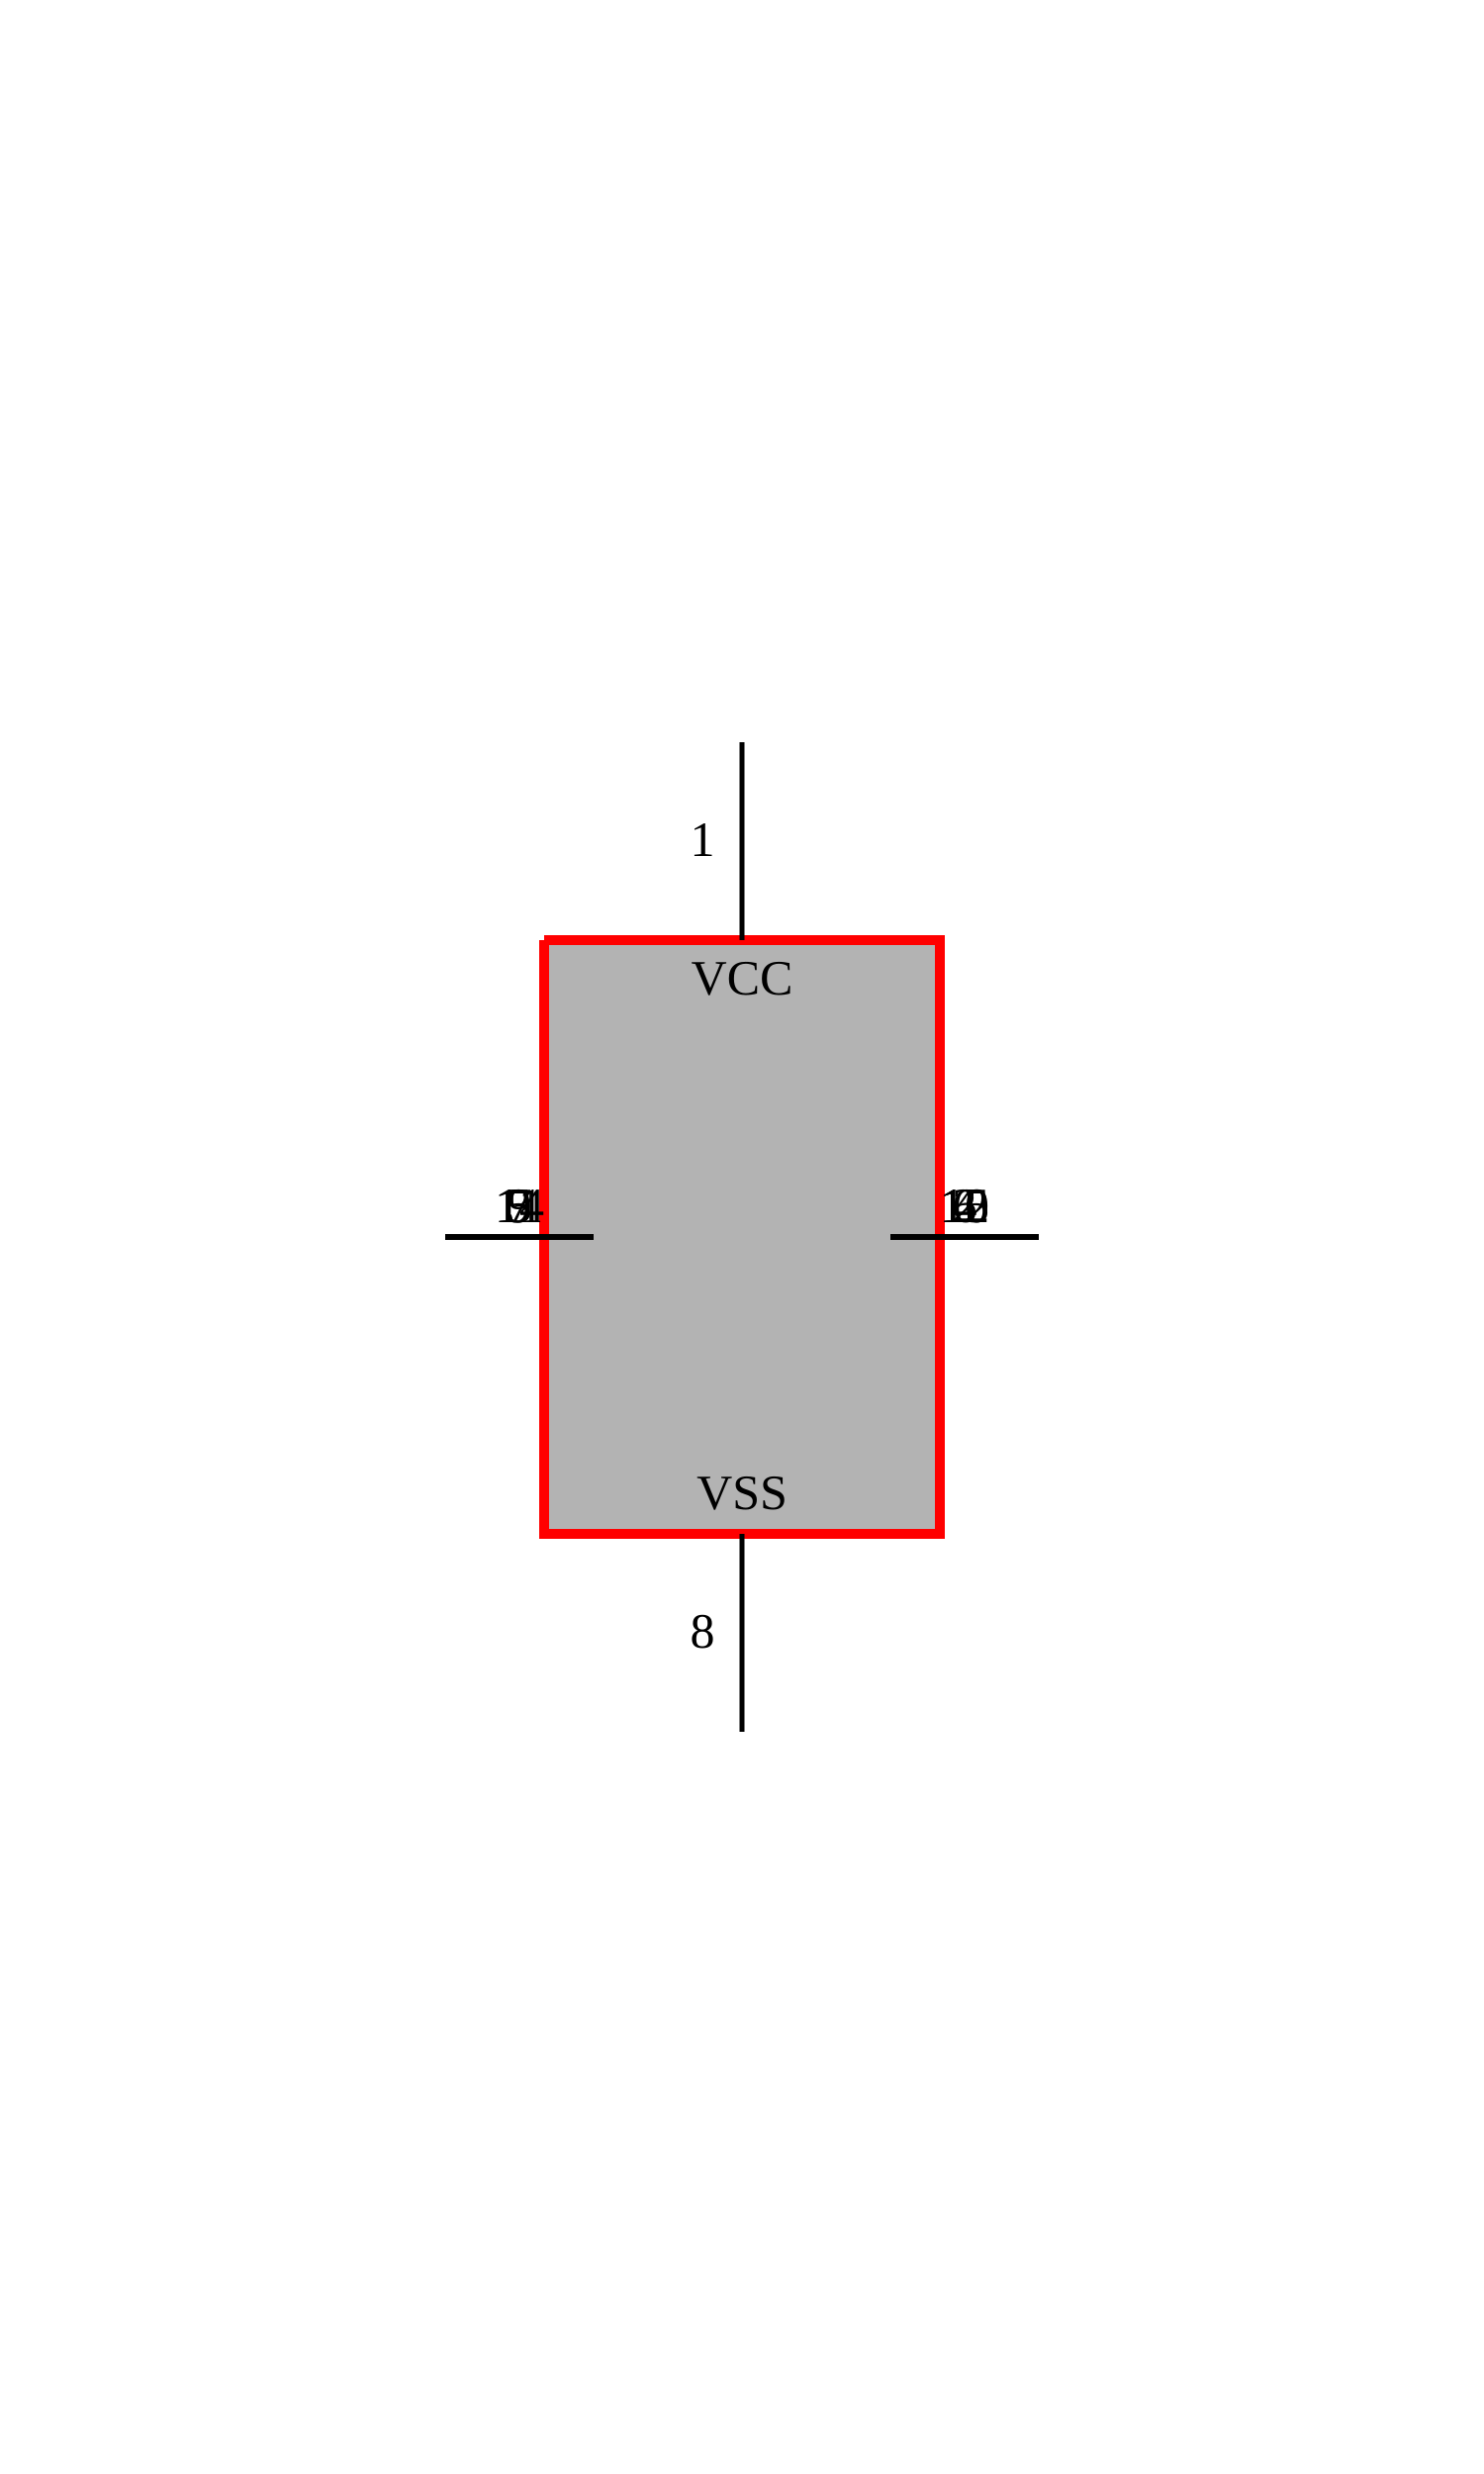
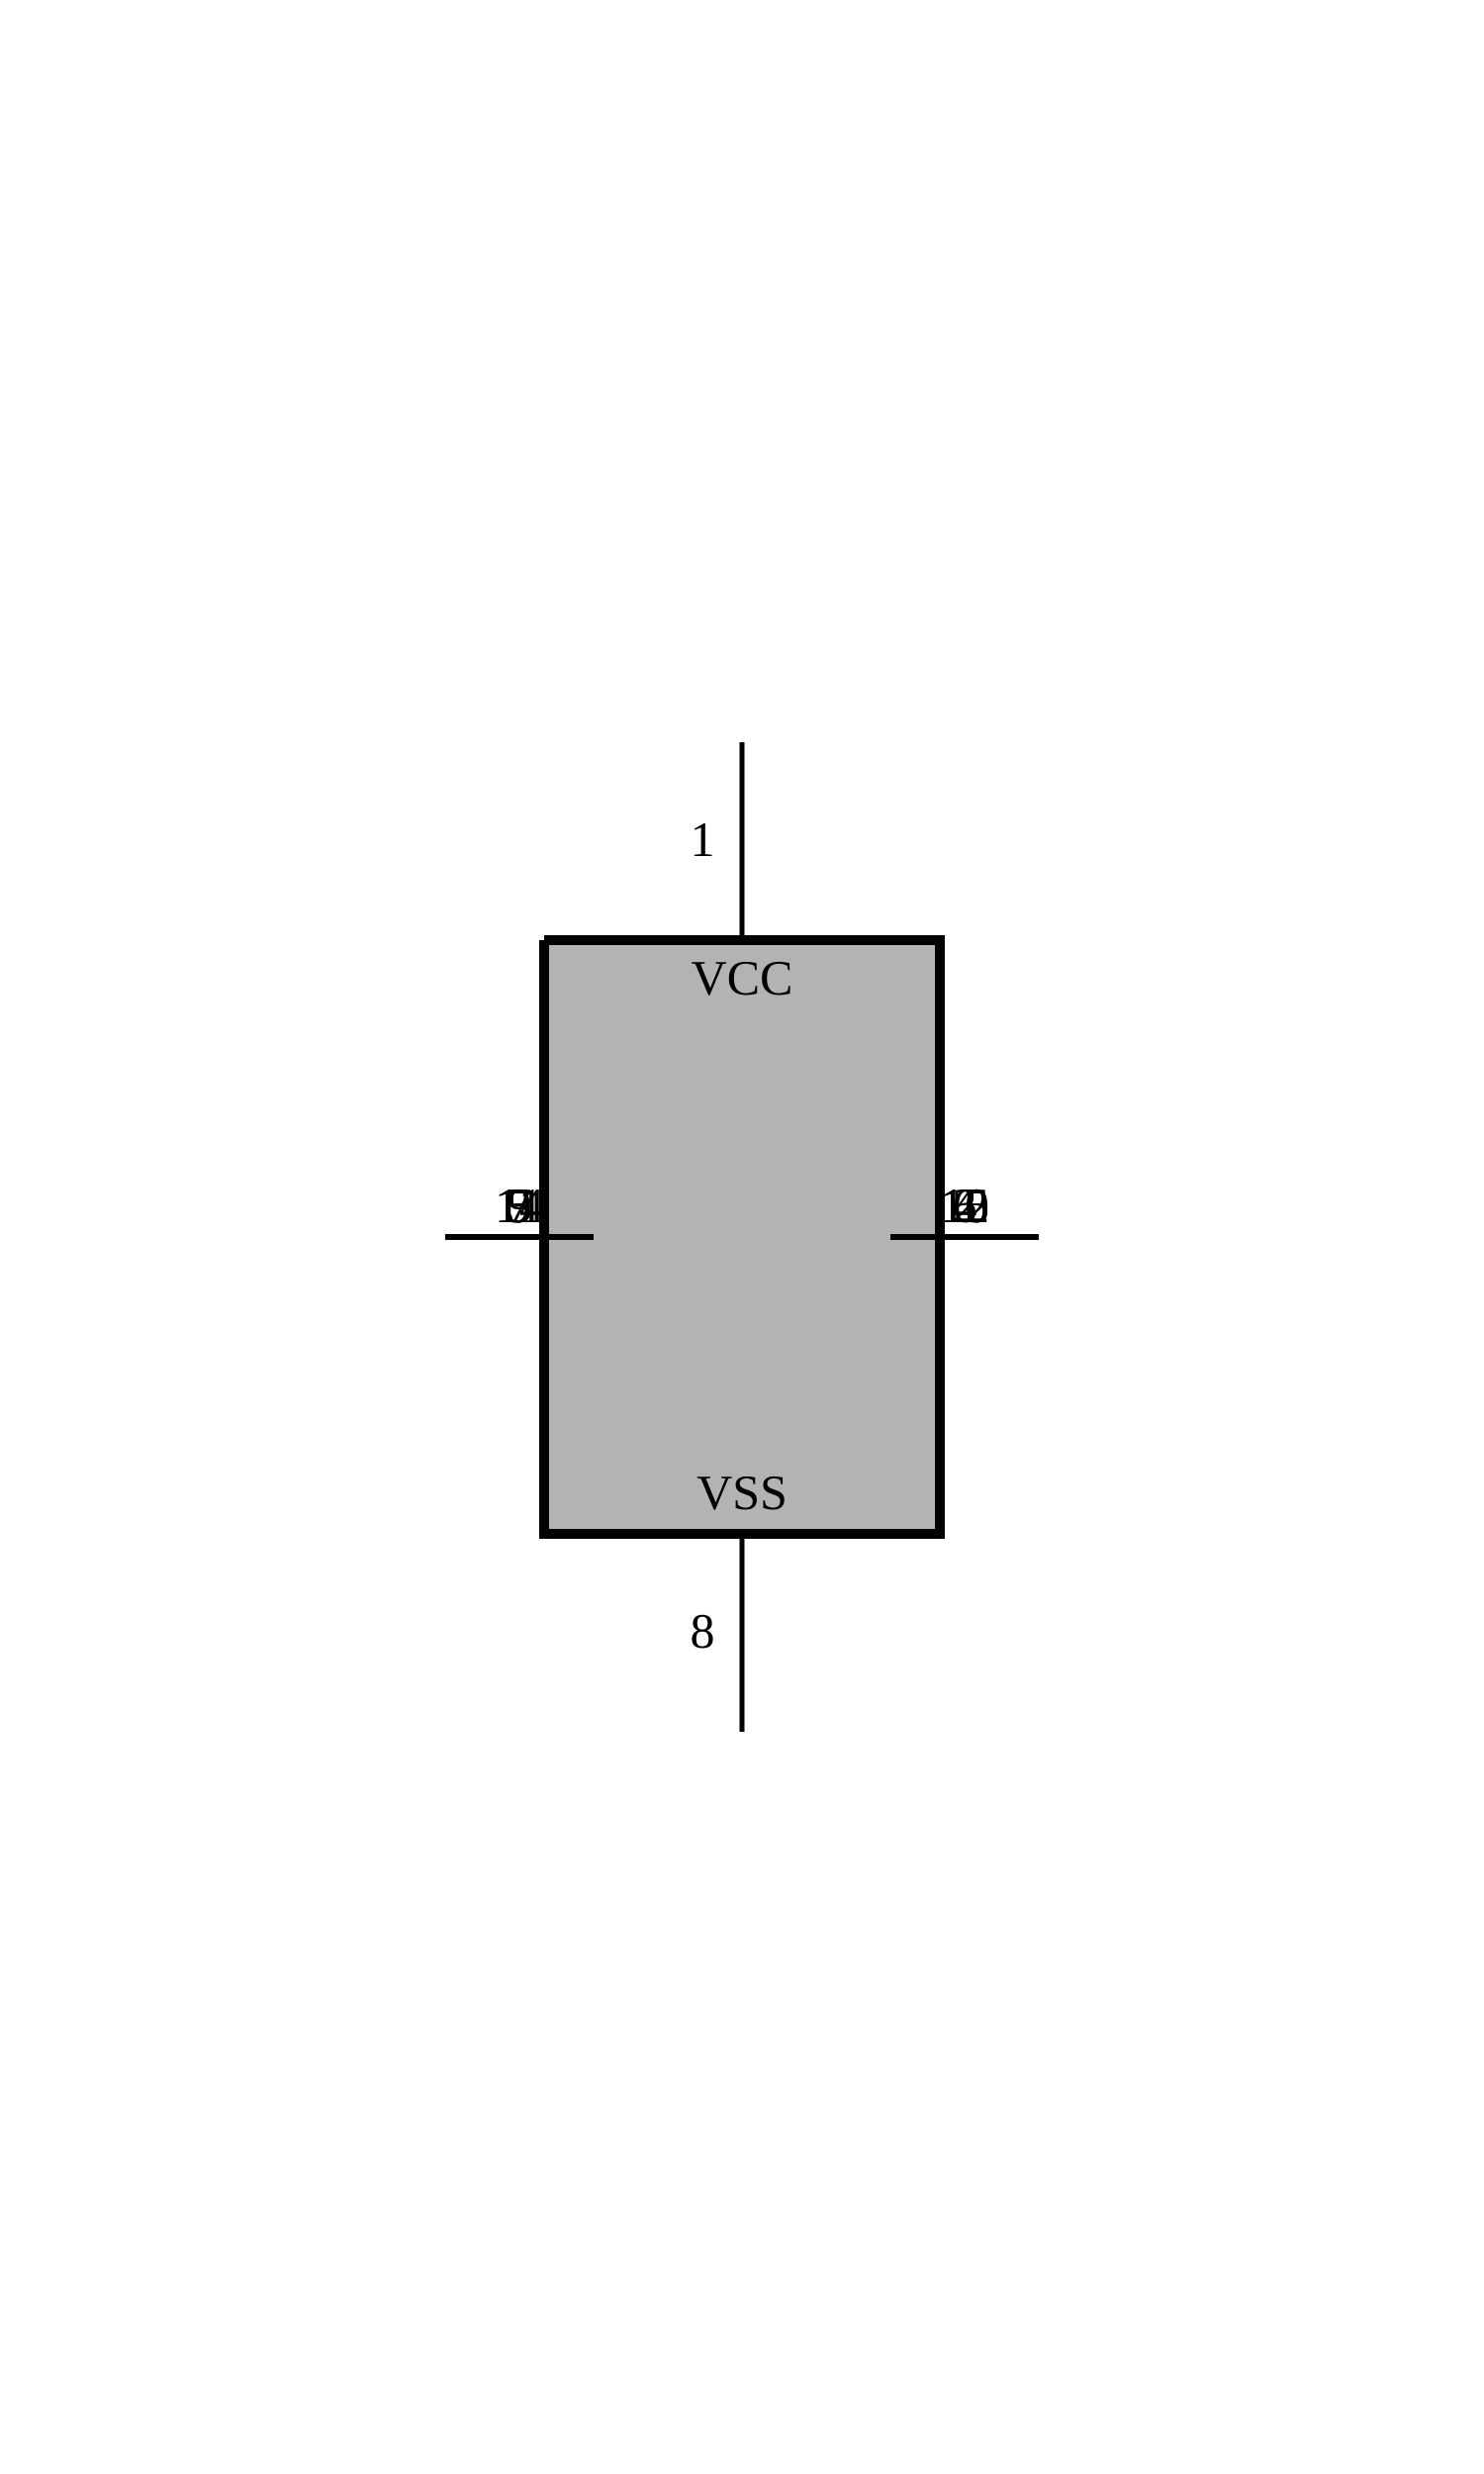
<svg xmlns="http://www.w3.org/2000/svg" width="1500" height="2500" viewBox="-750.0 -1250.0 1500 2500">
  <defs>
</defs>
-   <path d="M-200,-300 L200,-300 L200,300 L-200,300 L-200,-300" stroke-width="10" stroke="red" fill-opacity="0.3" />
+   <path d="M-200,-300 L200,-300 L200,300 L-200,300 L-200,-300" stroke-width="10" stroke="black" fill-opacity="0.3" />
  <text x="225.0" y="-30" font-size="50.0" fill="black" text-anchor="middle" transform="translate(0,15.0)">2</text>
  <path d="M300,0 L150,0" stroke="black" stroke-width="5" />
  <text x="-225.0" y="-30" font-size="50.0" fill="black" text-anchor="middle" transform="translate(0,15.0)">3</text>
  <path d="M-300,0 L-150,0" stroke="black" stroke-width="5" />
  <text x="225.0" y="-30" font-size="50.0" fill="black" text-anchor="middle" transform="translate(0,15.0)">4</text>
  <path d="M300,0 L150,0" stroke="black" stroke-width="5" />
  <text x="-225.0" y="-30" font-size="50.0" fill="black" text-anchor="middle" transform="translate(0,15.0)">5</text>
  <path d="M-300,0 L-150,0" stroke="black" stroke-width="5" />
  <text x="225.0" y="-30" font-size="50.0" fill="black" text-anchor="middle" transform="translate(0,15.0)">6</text>
  <path d="M300,0 L150,0" stroke="black" stroke-width="5" />
  <text x="-225.0" y="-30" font-size="50.0" fill="black" text-anchor="middle" transform="translate(0,15.0)">7</text>
  <path d="M-300,0 L-150,0" stroke="black" stroke-width="5" />
  <text x="225.0" y="-30" font-size="50.0" fill="black" text-anchor="middle" transform="translate(0,15.0)">10</text>
  <path d="M300,0 L150,0" stroke="black" stroke-width="5" />
  <text x="-225.0" y="-30" font-size="50.0" fill="black" text-anchor="middle" transform="translate(0,15.0)">9</text>
  <path d="M-300,0 L-150,0" stroke="black" stroke-width="5" />
  <text x="-225.0" y="-30" font-size="50.0" fill="black" text-anchor="middle" transform="translate(0,15.0)">11</text>
  <path d="M-300,0 L-150,0" stroke="black" stroke-width="5" />
  <text x="225.0" y="-30" font-size="50.0" fill="black" text-anchor="middle" transform="translate(0,15.0)">12</text>
  <path d="M300,0 L150,0" stroke="black" stroke-width="5" />
  <text x="-225.0" y="-30" font-size="50.0" fill="black" text-anchor="middle" transform="translate(0,15.0)">14</text>
  <path d="M-300,0 L-150,0" stroke="black" stroke-width="5" />
  <text x="225.0" y="-30" font-size="50.0" fill="black" text-anchor="middle" transform="translate(0,15.0)">15</text>
  <path d="M300,0 L150,0" stroke="black" stroke-width="5" />
  <text x="-40" y="-400.0" font-size="50.0" fill="black" text-anchor="middle" transform="translate(0,15.0)">1</text>
  <text x="0" y="-260" font-size="50.0" fill="black" text-anchor="middle" transform="translate(0,15.0)">VCC</text>
  <path d="M0,-500 L0,-300" stroke="black" stroke-width="5" />
  <text x="-40" y="400.0" font-size="50.0" fill="black" text-anchor="middle" transform="translate(0,15.0)">8</text>
  <text x="0" y="260" font-size="50.0" fill="black" text-anchor="middle" transform="translate(0,15.0)">VSS</text>
  <path d="M0,500 L0,300" stroke="black" stroke-width="5" />
</svg>
